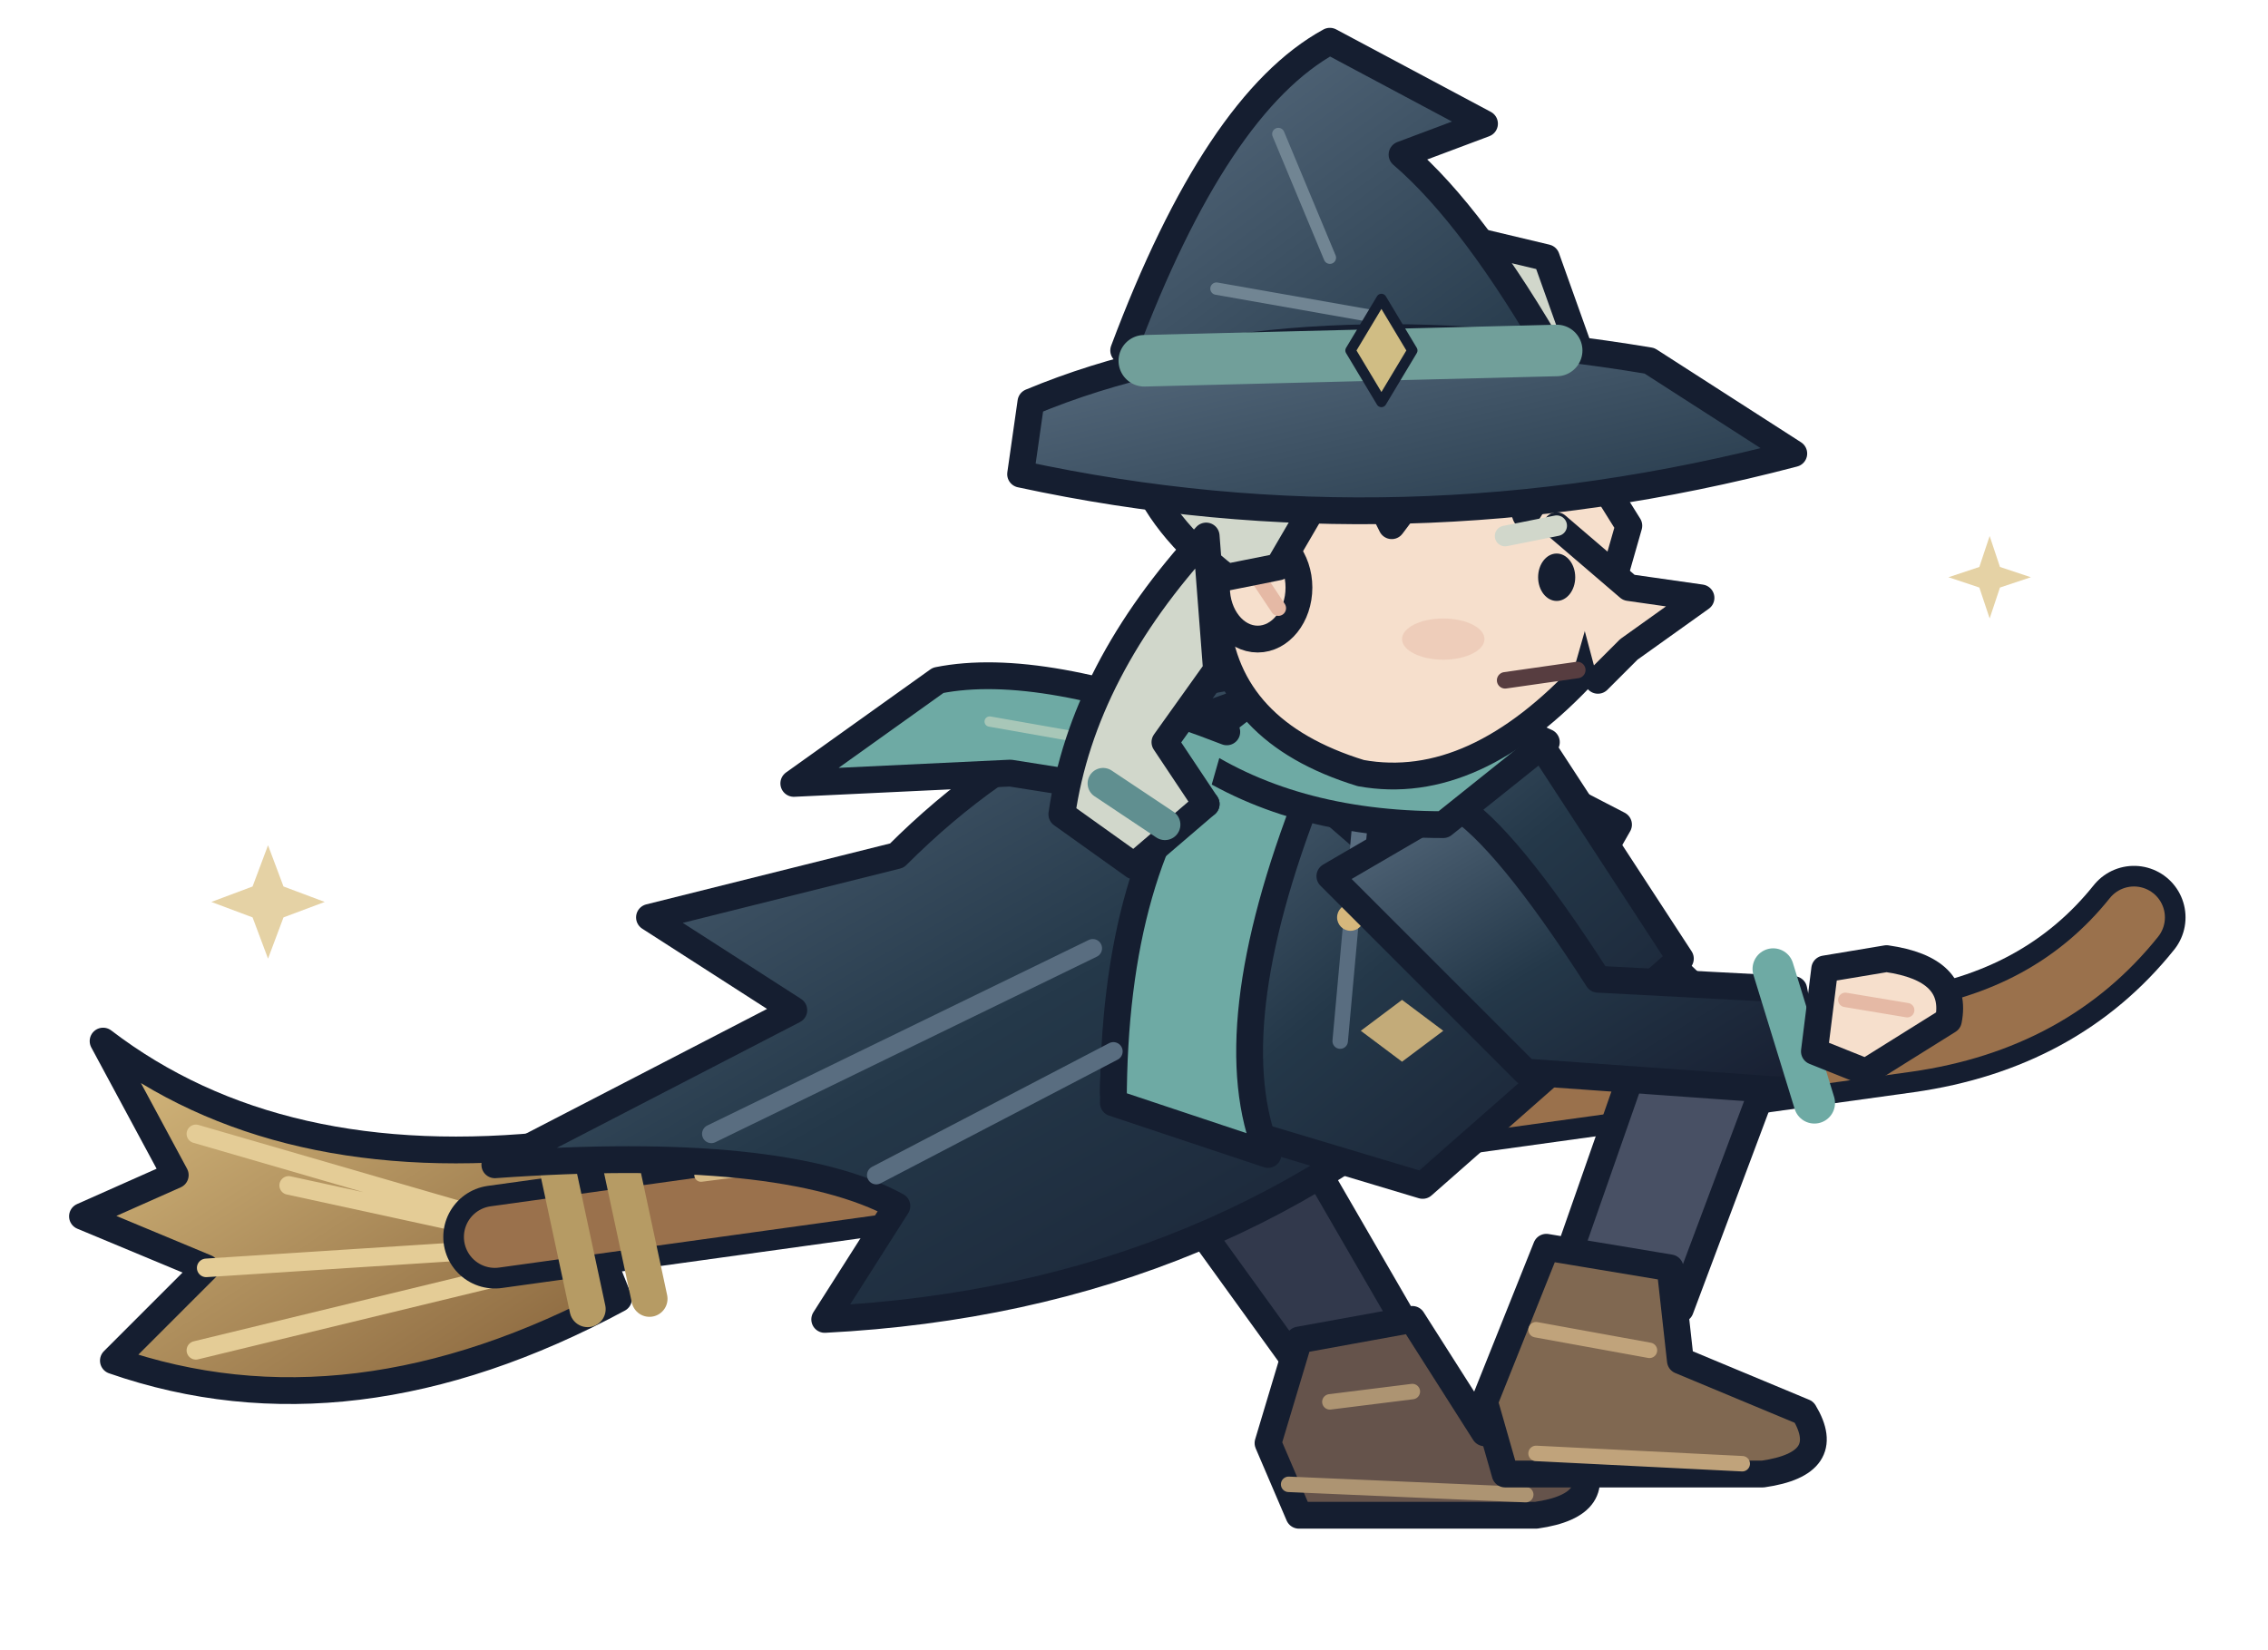
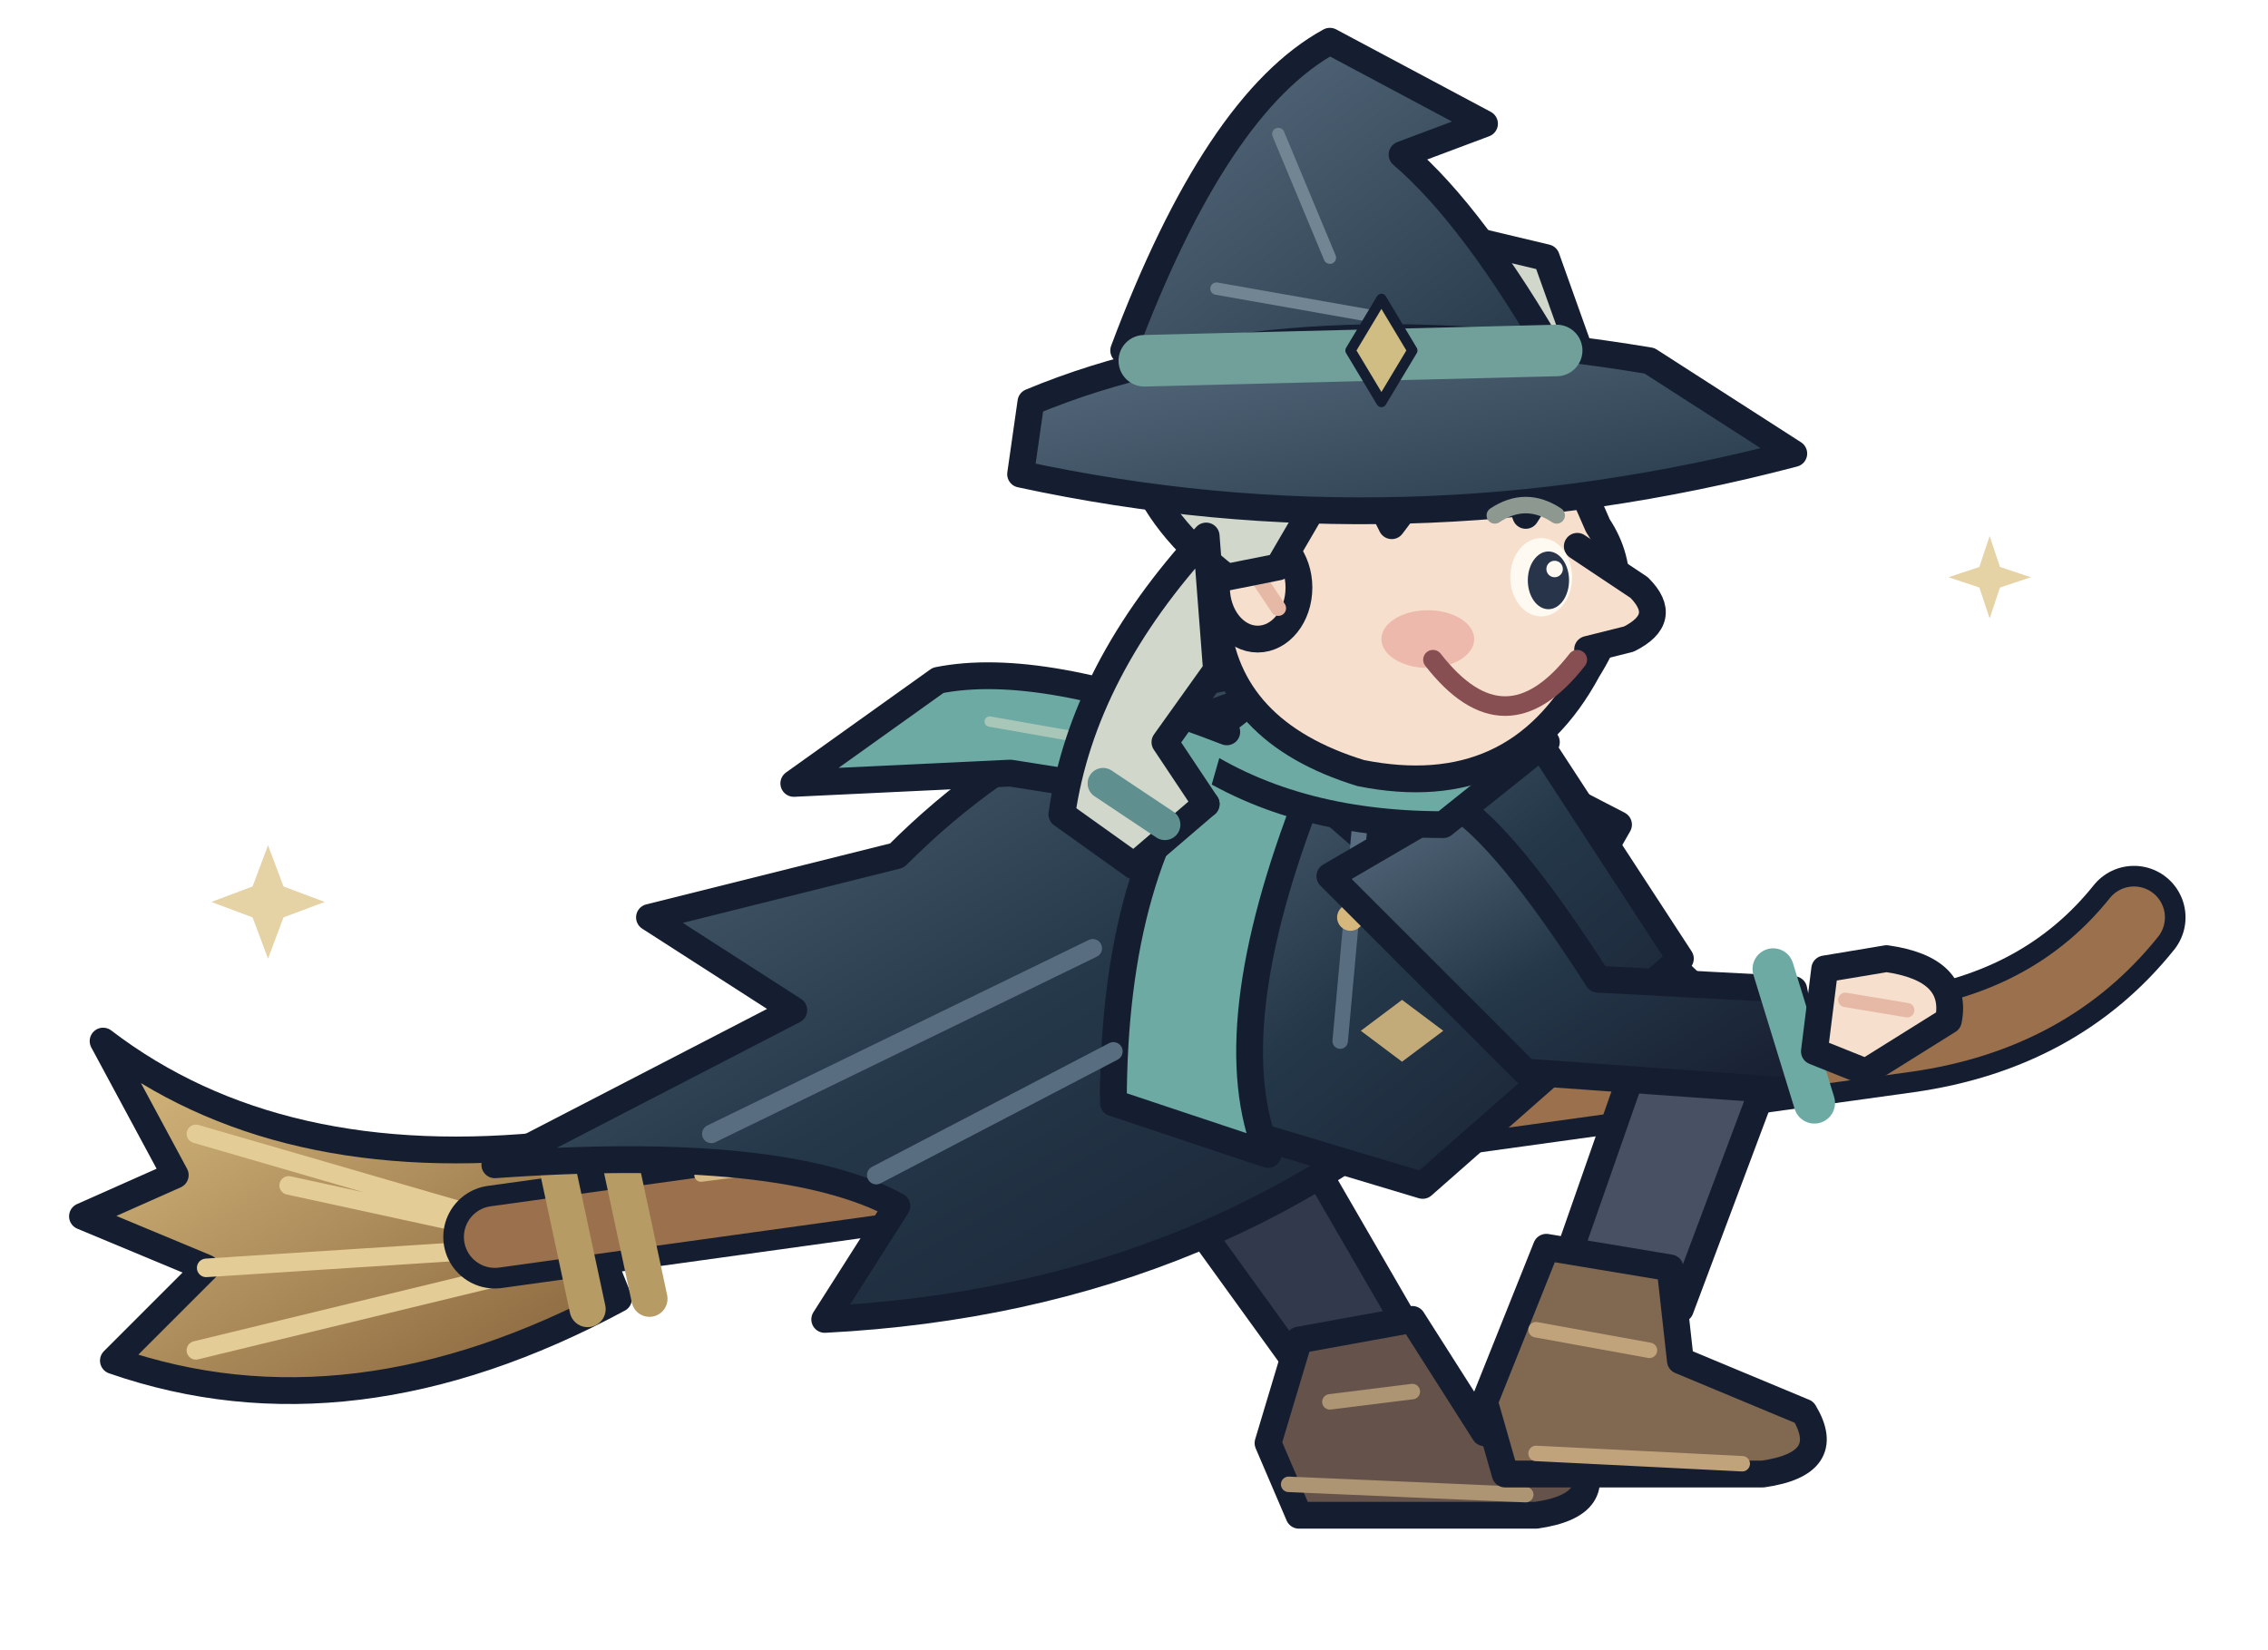
<svg xmlns="http://www.w3.org/2000/svg" width="110" height="80" viewBox="0 0 220 160" role="img" aria-labelledby="title">
  <defs>
    <linearGradient id="robe" x1="0" y1="0" x2="1" y2="1">
      <stop stop-color="#596d80" />
      <stop offset=".5" stop-color="#243849" />
      <stop offset="1" stop-color="#171d30" />
    </linearGradient>
    <linearGradient id="bristles" x1="0" y1="0" x2="1" y2="1">
      <stop stop-color="#d9bd80" />
      <stop offset="1" stop-color="#846039" />
    </linearGradient>
    <linearGradient id="hat" x1="0" y1="0" x2="1" y2="1">
      <stop stop-color="#596d80" />
      <stop offset="1" stop-color="#243849" />
    </linearGradient>
  </defs>
  <g stroke="#151e30" stroke-width="2.6" stroke-linecap="round" stroke-linejoin="round">
    <path d="M54 111Q27 114 10 101l7 13-9 4 12 5-9 9q23 8 49-6Z" fill="url(#bristles)" />
    <path d="m19 110 31 9m-30 4 31-2m-32 10 33-8m-24-8 23 5" fill="none" stroke="#e4cc96" stroke-width="1.8" />
    <path d="M48 120 185 101q14-2 22-12" fill="none" stroke="#151e30" stroke-width="10" />
    <path d="M48 120 185 101q14-2 22-12" fill="none" stroke="#9a714c" stroke-width="6" />
    <path d="m68 114 109-14" stroke="#d5b986" stroke-width="1.3" />
    <path d="m54 113 3 14m3-15 3 14" stroke="#b69b64" stroke-width="3.5" />
    <path d="M120 96 114 116 127 134 139 133 128 114 141 98" fill="#32394c" />
    <path d="m126 130 11-2 7 11 9 2q3 5-4 6h-23l-3-7Z" fill="#65534b" />
    <path d="m129 136 8-1m-12 9 23 1" stroke="#ad9472" stroke-width="1.5" />
    <path d="m140 93 18 12-7 20 12 2 9-24-20-19" fill="#485064" />
    <path d="m150 121 12 2 1 9 12 5q3 5-4 6h-25l-2-7Z" fill="#806851" />
    <path d="m149 129 11 2m-11 10 20 1" stroke="#c0a37b" stroke-width="1.5" />
    <path d="M128 65Q105 65 87 83L63 89l14 9-29 15q28-2 39 4l-7 11q39-2 65-27l12-21Z" fill="url(#robe)" />
    <path d="M118 72q-10 22-10 34l30 9 25-22-15-23Z" fill="url(#robe)" />
    <path d="M127 77q-9 23-4 35l-15-5q0-23 10-35Z" fill="#6eaaa4" />
    <path d="m69 110 37-18m-21 22 23-12" fill="none" stroke="#596d80" stroke-width="1.8" />
    <path d="m118 69 15 13 12-10-13-8Z" fill="#e7dfcf" />
    <path d="m132 79-2 22" stroke="#596d80" stroke-width="1.5" />
    <circle cx="131" cy="89" r="1.3" fill="#d6b77c" stroke="none" />
    <path d="M141 78q5 3 14 17l19 1 2 10-28-2-19-19Z" fill="url(#robe)" />
    <path d="m172 94 4 13" stroke="#6eaaa4" stroke-width="4" />
    <path d="m177 94 6-1q7 1 6 6l-8 5-5-2Z" fill="#f6dfcc" />
    <path d="m179 97 6 1" stroke="#e5b9a5" stroke-width="1.4" />
    <path d="M124 66 115 73q10 7 25 7l10-8-20-9Z" fill="#6eaaa4" />
    <path d="M119 71q-18-7-28-5l-14 10 21-1 19 3" fill="#6eaaa4" />
    <path d="m96 70 17 3" fill="none" stroke="#fff3d7" stroke-width="1" opacity=".4" />
-     <path d="M126 39q-11 4-8 21 1 11 14 15 11 2 22-10l4-14-10-16Z" fill="#f6dfcc" />
-     <path d="m151 51 7 6 7 1-7 5-3 3" fill="#f6dfcc" />
+     <path d="M126 39q-11 4-8 21 1 11 14 15Q147 78 154 65q5-8 1-14l-7-16Z" fill="#f6dfcc" />
+     <path d="M153 53q3 2 6 4 3 3-1 5l-4 1" fill="#f6dfcc" />
    <ellipse cx="122" cy="57" rx="4" ry="5" fill="#f6dfcc" />
    <path d="m122 56 2 3" fill="none" stroke="#e5b9a5" stroke-width="1.5" />
    <path d="M119 56q-13-10-8-23l18-13 21 5 5 14-7 11-4-11-9 12-4-8-7 12Z" fill="#d1d7cb" />
    <path d="M117 52q-12 13-14 27l7 5 7-6-4-6 5-7Z" fill="#d1d7cb" />
    <path d="m107 76 6 4" stroke="#608f90" stroke-width="3" />
    <path d="M109 34q9-24 20-30l15 8-8 3q7 6 15 20Z" fill="url(#hat)" />
    <path d="m124 13 5 12m-11 3 17 3" fill="none" stroke="#718593" stroke-width="1.2" />
    <path d="M100 39q24-10 60-4l14 9q-38 10-75 2Z" fill="url(#hat)" />
    <path d="m111 35 40-1" stroke="#719f9a" stroke-width="5" />
    <path d="m134 29 3 5-3 5-3-5Z" fill="#d0bd84" stroke-width="1" />
-     <path d="m146 52 5-1" fill="none" stroke="#d1d7cb" stroke-width="2" />
-     <ellipse cx="151" cy="56" rx="1.8" ry="2.3" fill="#151e30" stroke="none" />
-     <path d="m146 66 7-1" fill="none" stroke="#573d40" stroke-width="1.6" />
-     <ellipse cx="140" cy="62" rx="4" ry="2" fill="#e5b9a5" opacity=".45" stroke="none" />
+     <path d="M145 50q3-2 6 0" fill="none" stroke="#8c9890" stroke-width="1.6" />
+     <ellipse cx="149.5" cy="56" rx="3" ry="3.8" fill="#fffaf1" stroke="none" />
+     <ellipse cx="150.2" cy="56.3" rx="2" ry="2.8" fill="#27344a" stroke="none" />
+     <circle cx="150.8" cy="55.2" r=".8" fill="#fffaf1" stroke="none" />
+     <ellipse cx="138.5" cy="62" rx="4.5" ry="2.8" fill="#e8a49c" opacity=".65" stroke="none" />
+     <path d="M139 64q7 9 14 0" fill="none" stroke="#884f52" stroke-width="1.9" />
    <path d="m136 97 4 3-4 3-4-3Z" fill="#c3ab79" stroke="none" />
  </g>
  <g fill="#dfc78f" opacity=".8">
    <path d="m26 82 1.5 4 4 1.5-4 1.5-1.5 4-1.5-4-4-1.5 4-1.5Z" />
    <path d="m193 52 1 3 3 1-3 1-1 3-1-3-3-1 3-1Z" />
  </g>
</svg>
